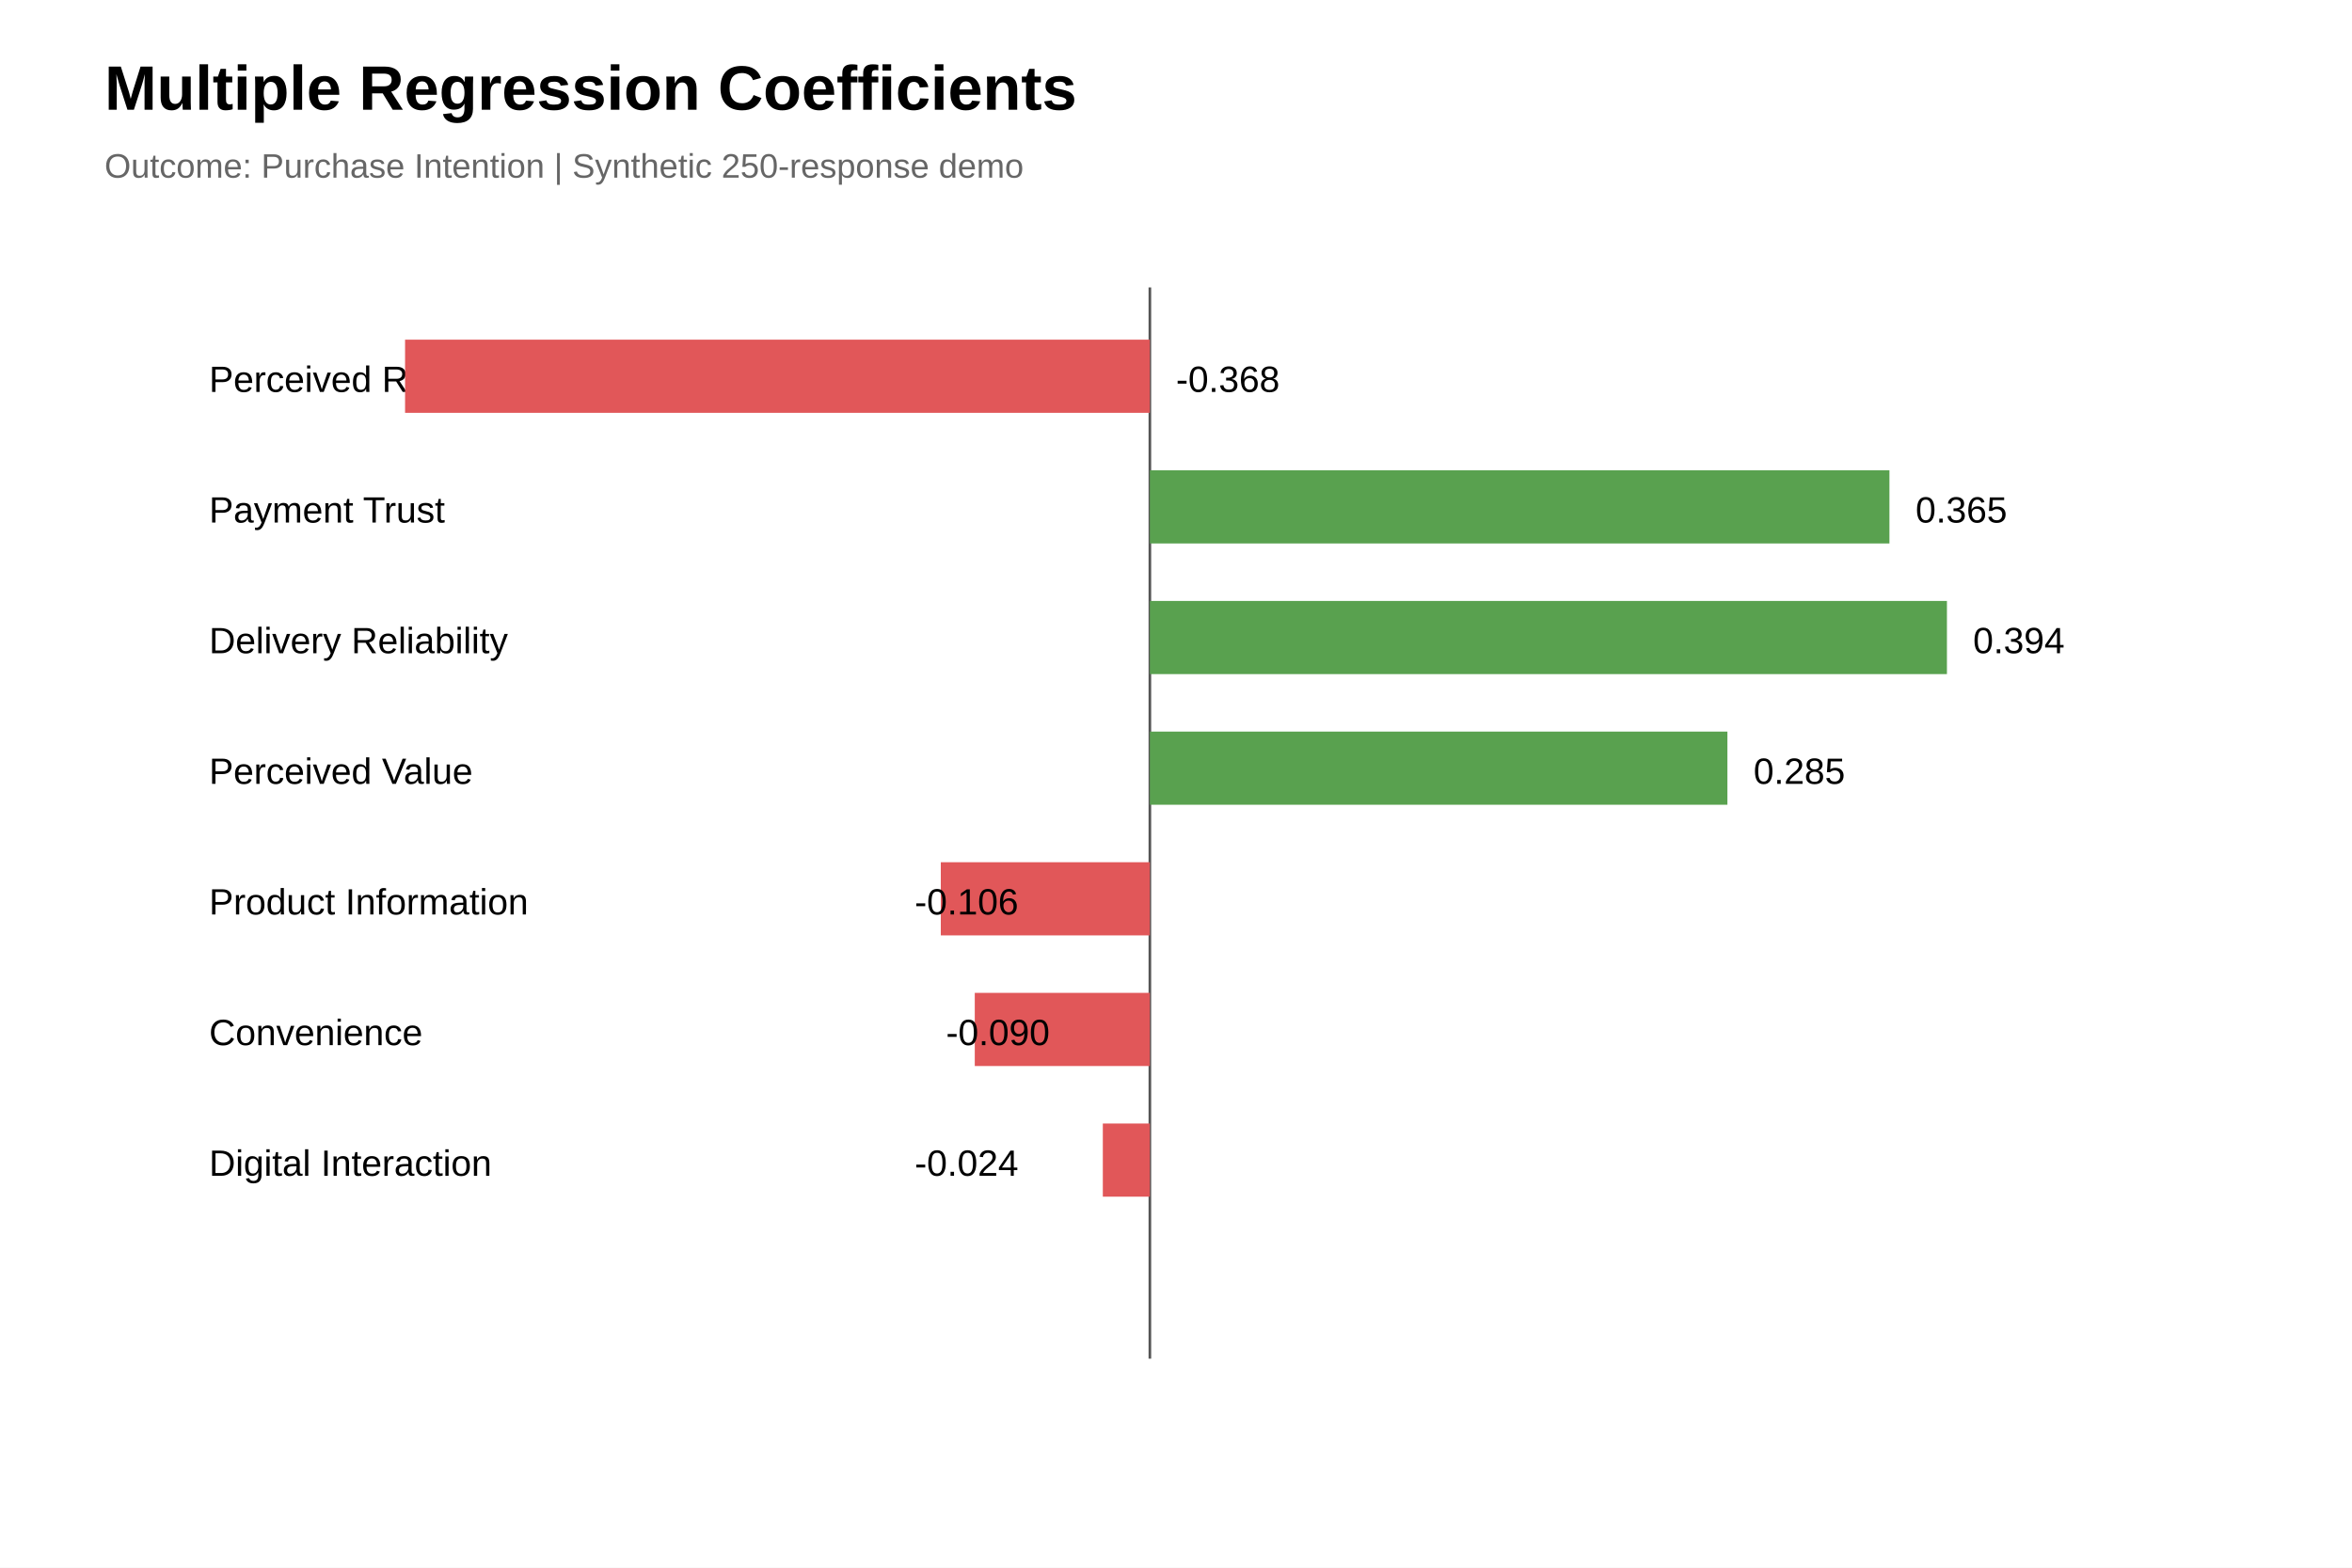
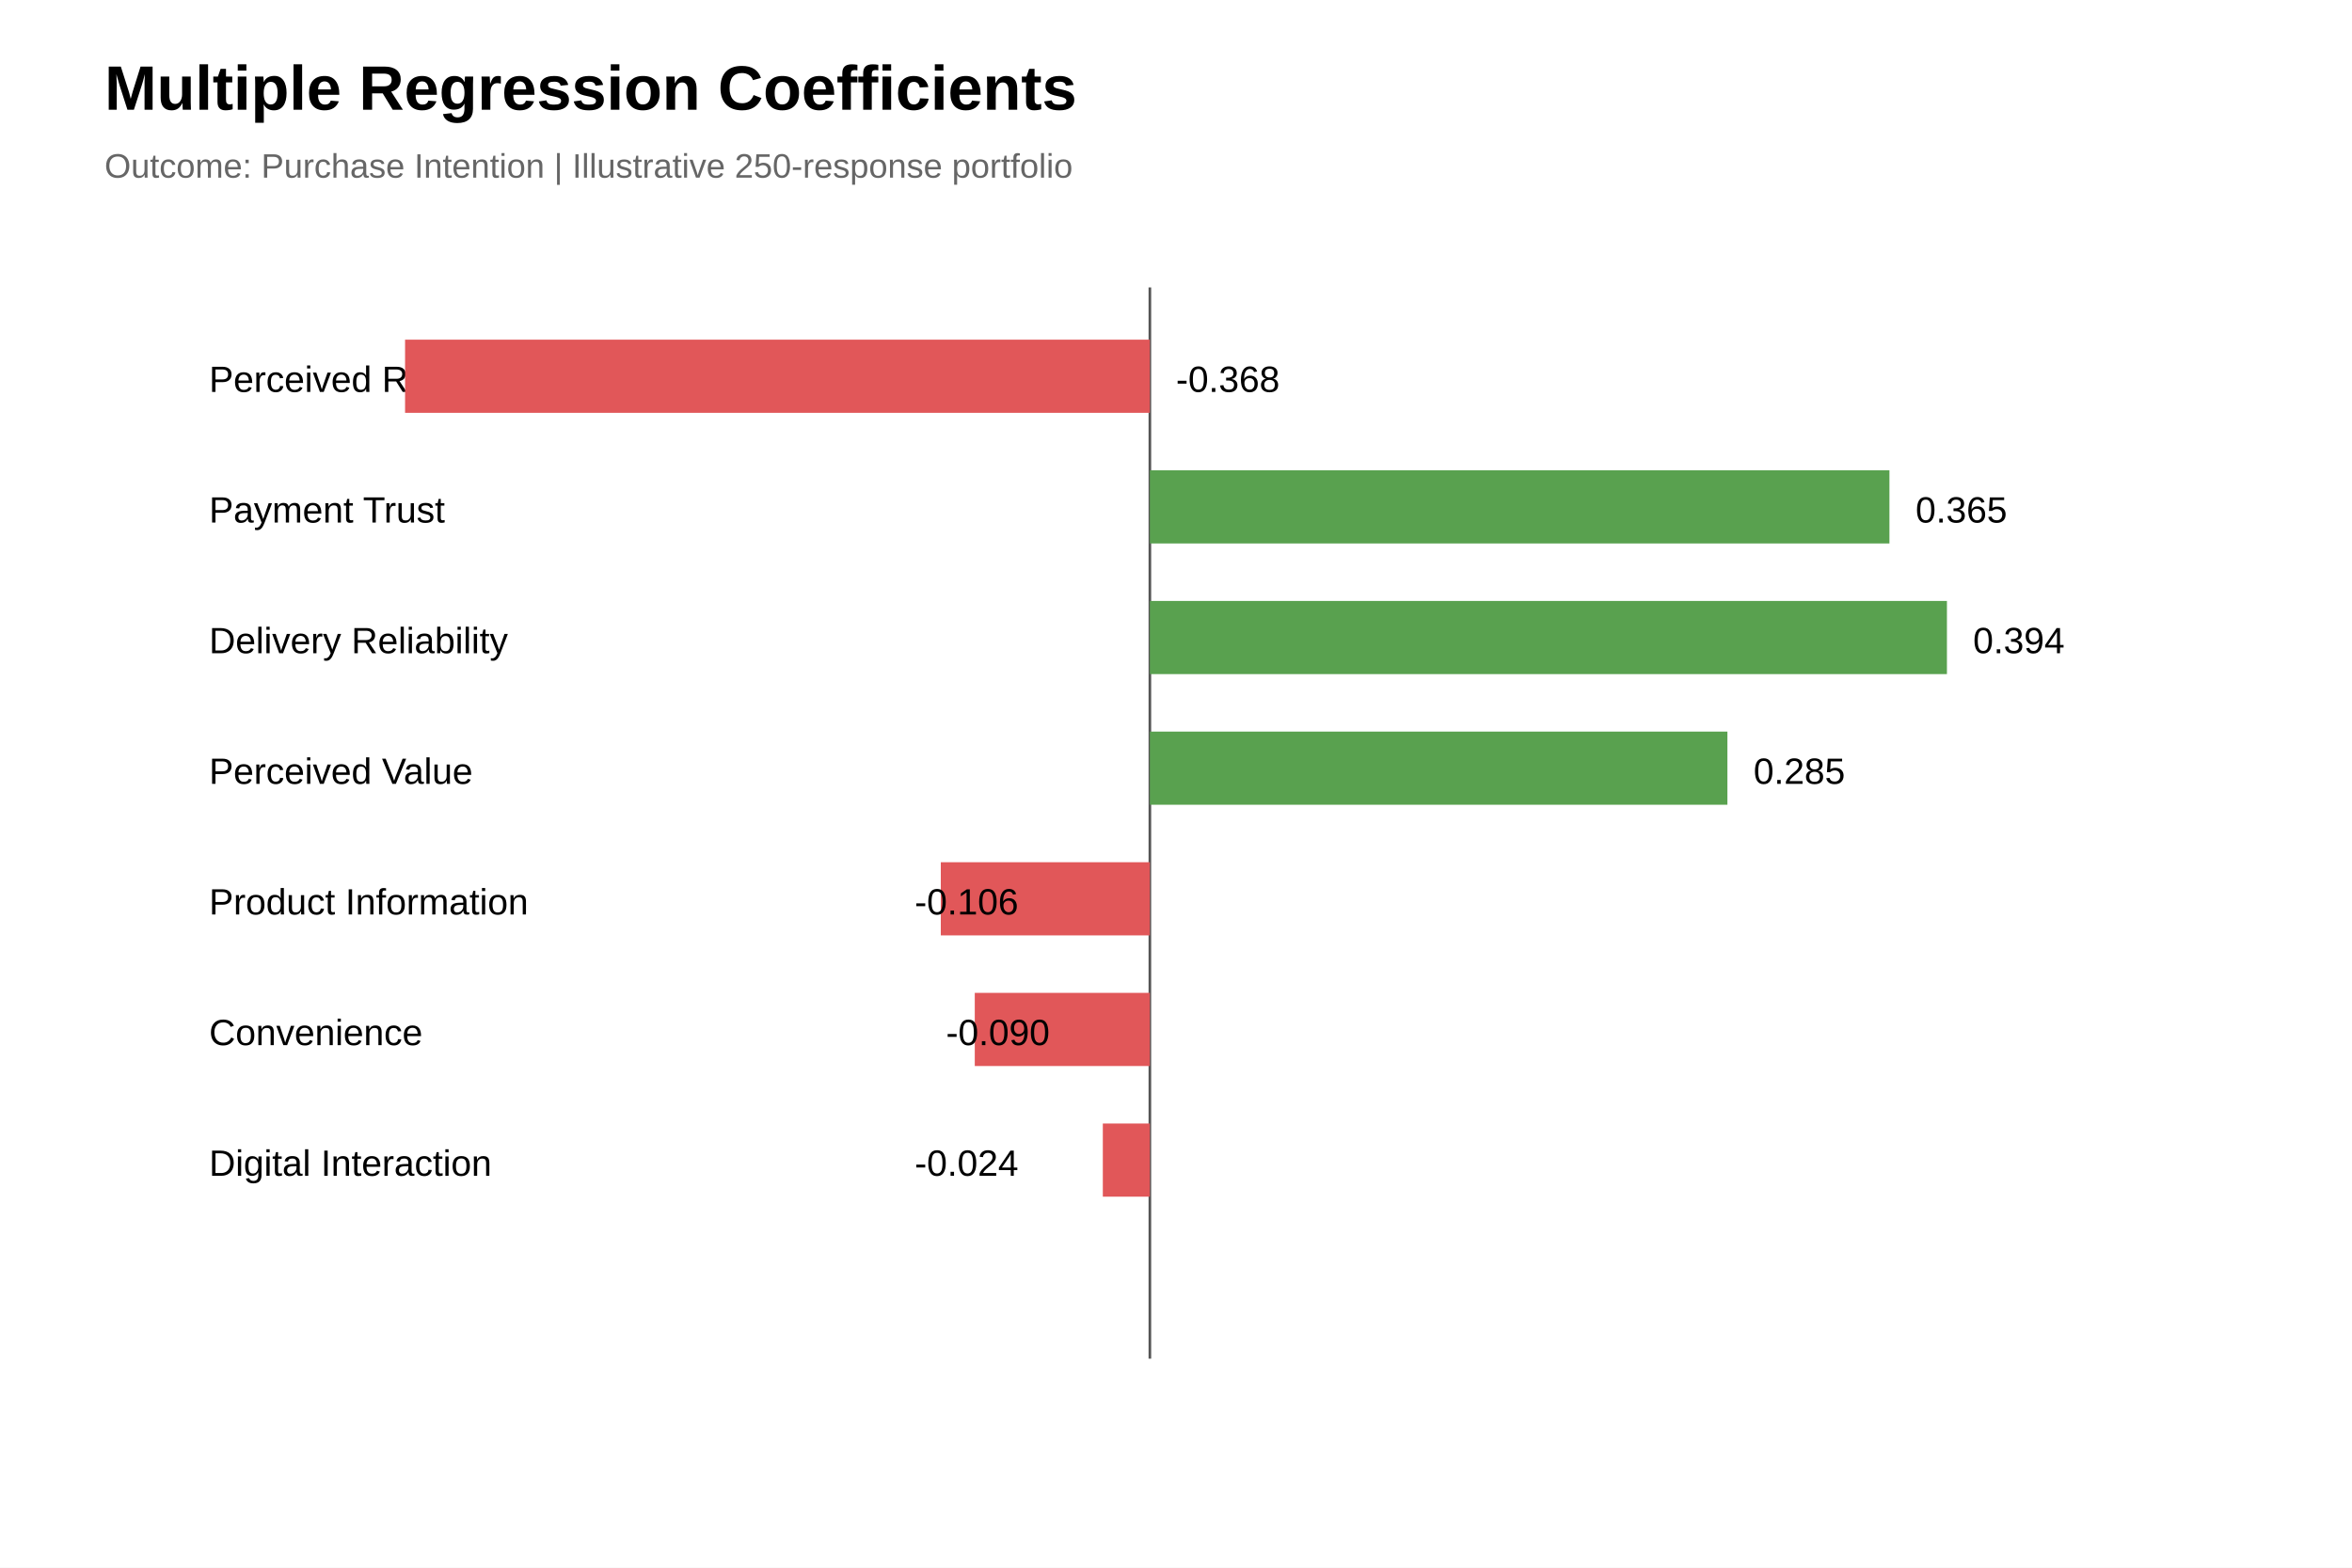
<svg xmlns="http://www.w3.org/2000/svg" width="900" height="600">
  <rect width="900" height="600" fill="#fff" />
  <text x="40" y="42" font-family="Arial" font-size="24" font-weight="700">Multiple Regression Coefficients</text>
-   <text x="40" y="68" font-family="Arial" font-size="13" fill="#666">Outcome: Purchase Intention | Synthetic 250-response demo</text>
+   <text x="40" y="68" font-family="Arial" font-size="13" fill="#666">Outcome: Purchase Intention | Illustrative 250-response portfolio</text>
  <line x1="440" y1="110" x2="440" y2="520" stroke="#555" />
  <g font-family="Arial" font-size="14">
    <text x="80" y="150">Perceived Risk</text>
    <rect x="155" y="130" width="285" height="28" fill="#e15759" />
    <text x="450" y="150">-0.368</text>
    <text x="80" y="200">Payment Trust</text>
    <rect x="440" y="180" width="283" height="28" fill="#59a14f" />
    <text x="733" y="200">0.365</text>
    <text x="80" y="250">Delivery Reliability</text>
    <rect x="440" y="230" width="305" height="28" fill="#59a14f" />
    <text x="755" y="250">0.394</text>
    <text x="80" y="300">Perceived Value</text>
    <rect x="440" y="280" width="221" height="28" fill="#59a14f" />
    <text x="671" y="300">0.285</text>
    <text x="80" y="350">Product Information</text>
    <rect x="360" y="330" width="80" height="28" fill="#e15759" />
    <text x="350" y="350">-0.106</text>
    <text x="80" y="400">Convenience</text>
    <rect x="373" y="380" width="67" height="28" fill="#e15759" />
    <text x="362" y="400">-0.090</text>
    <text x="80" y="450">Digital Interaction</text>
    <rect x="422" y="430" width="18" height="28" fill="#e15759" />
    <text x="350" y="450">-0.024</text>
  </g>
</svg>
